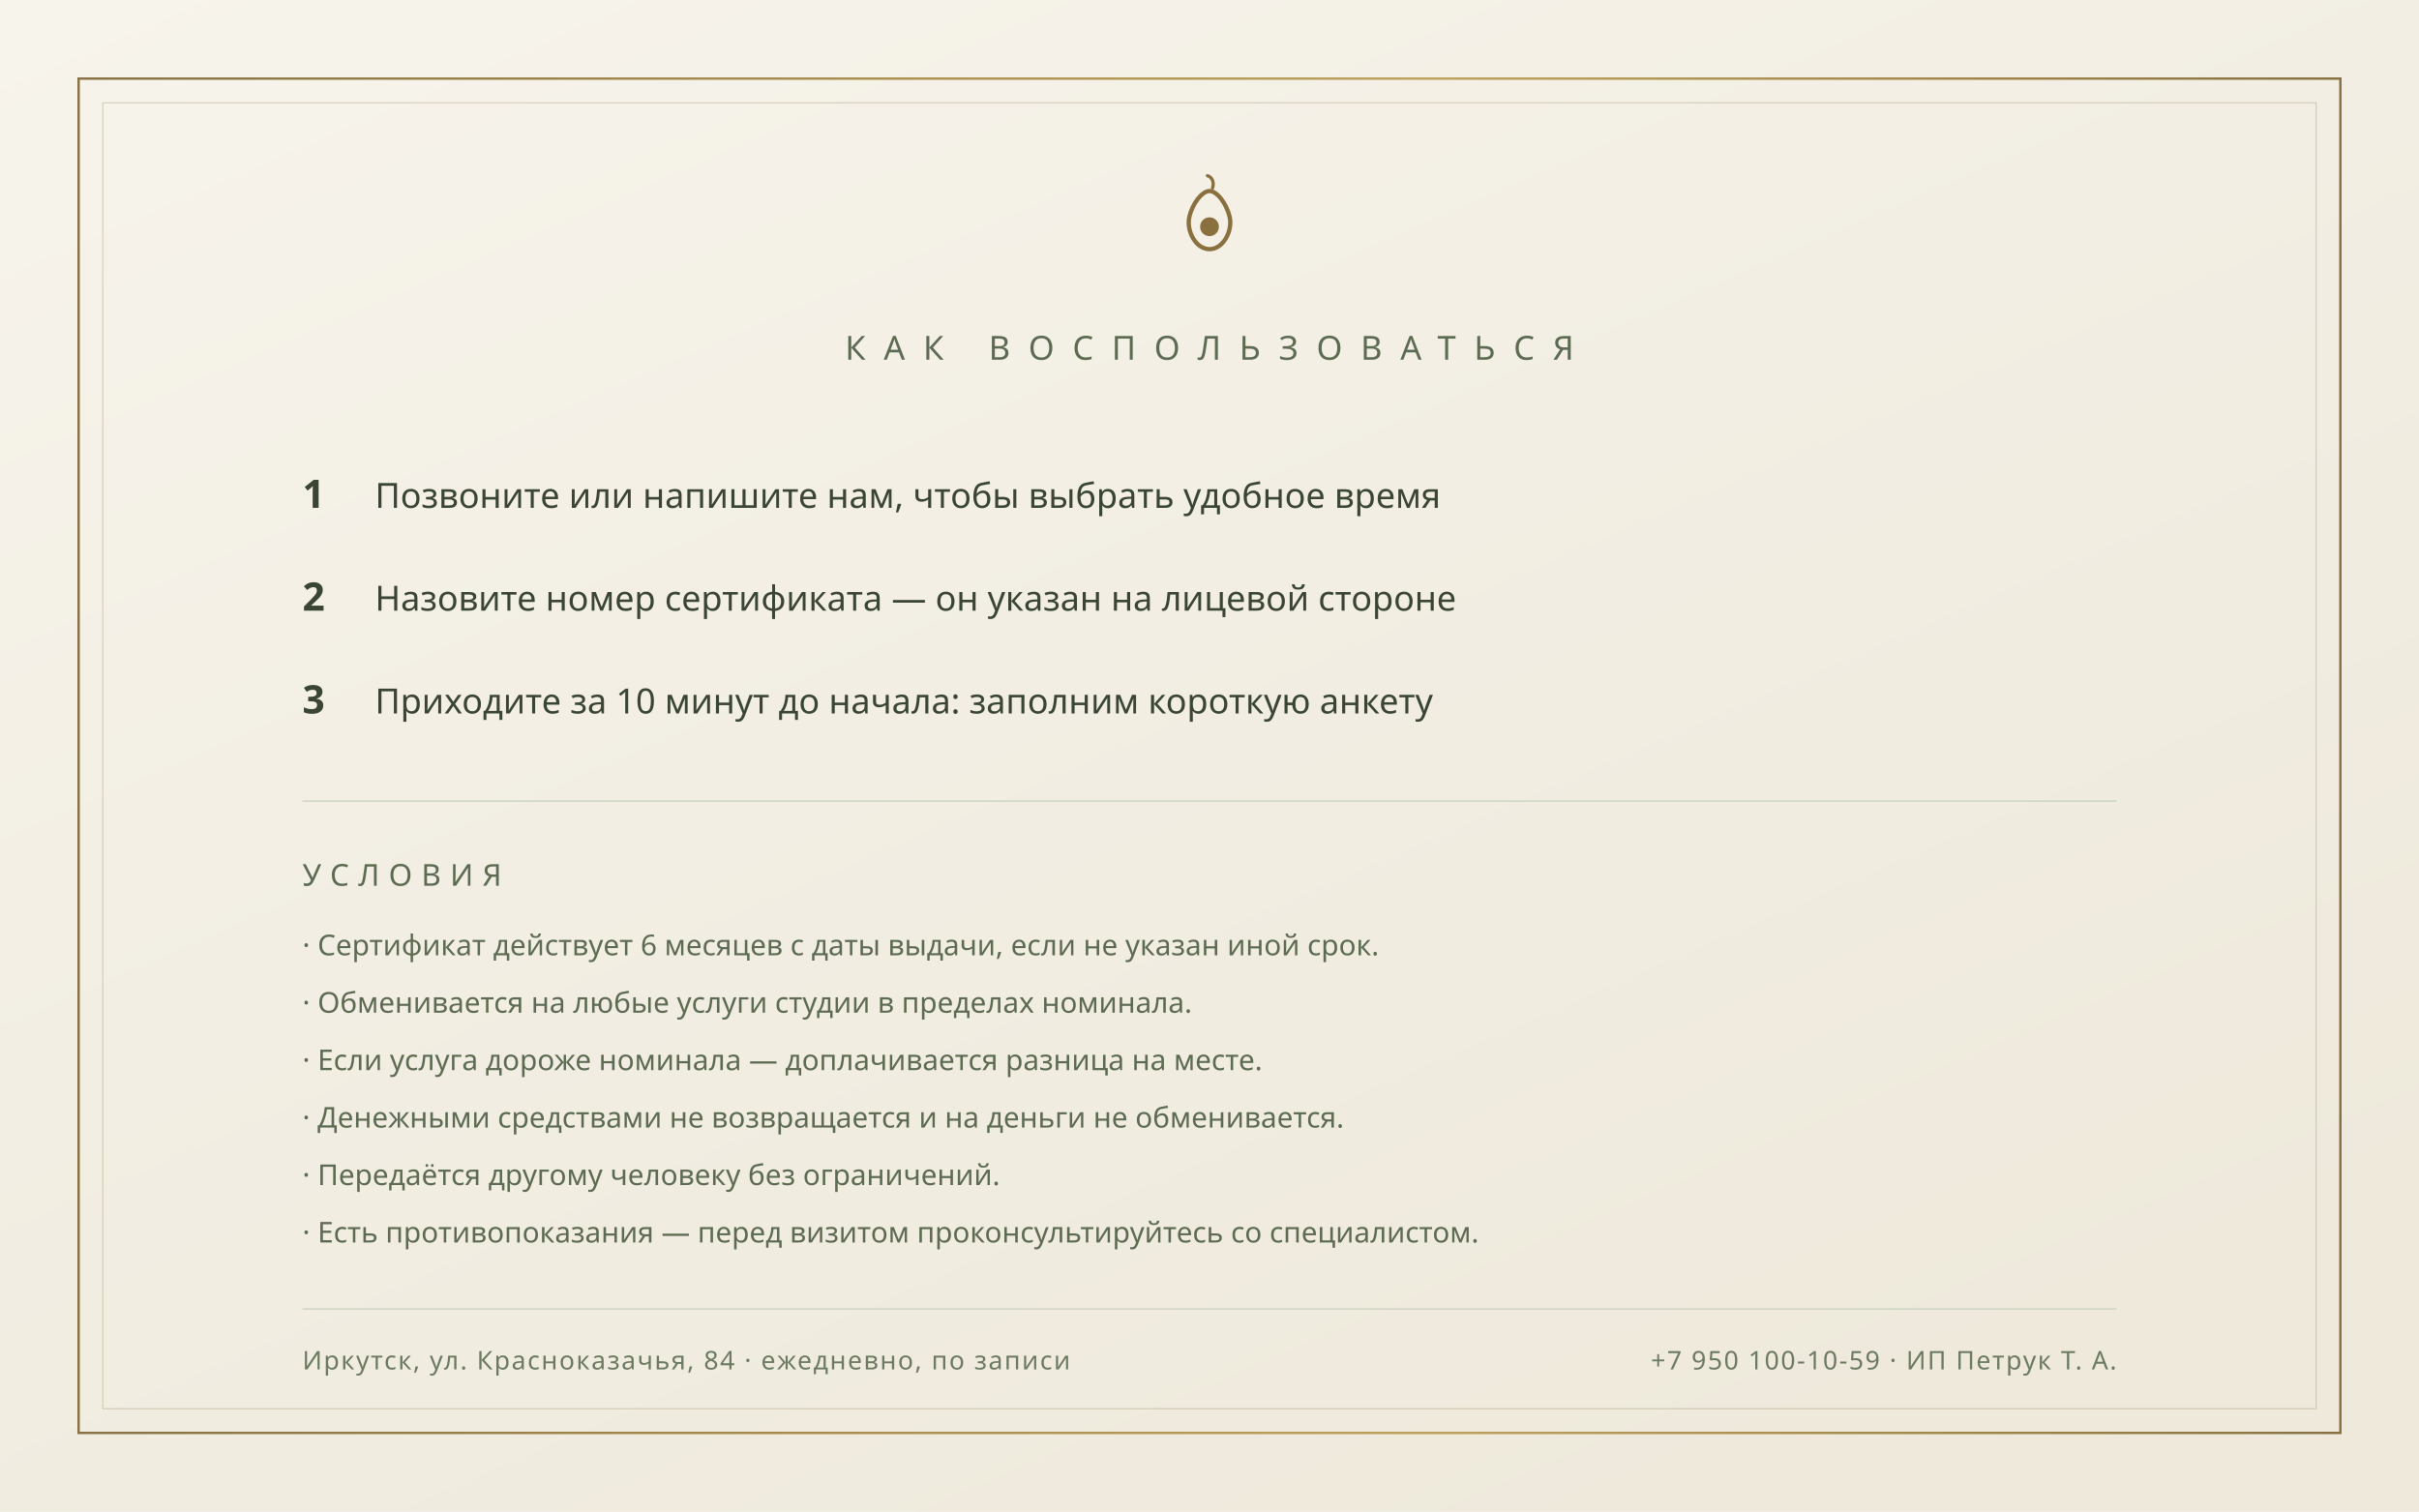
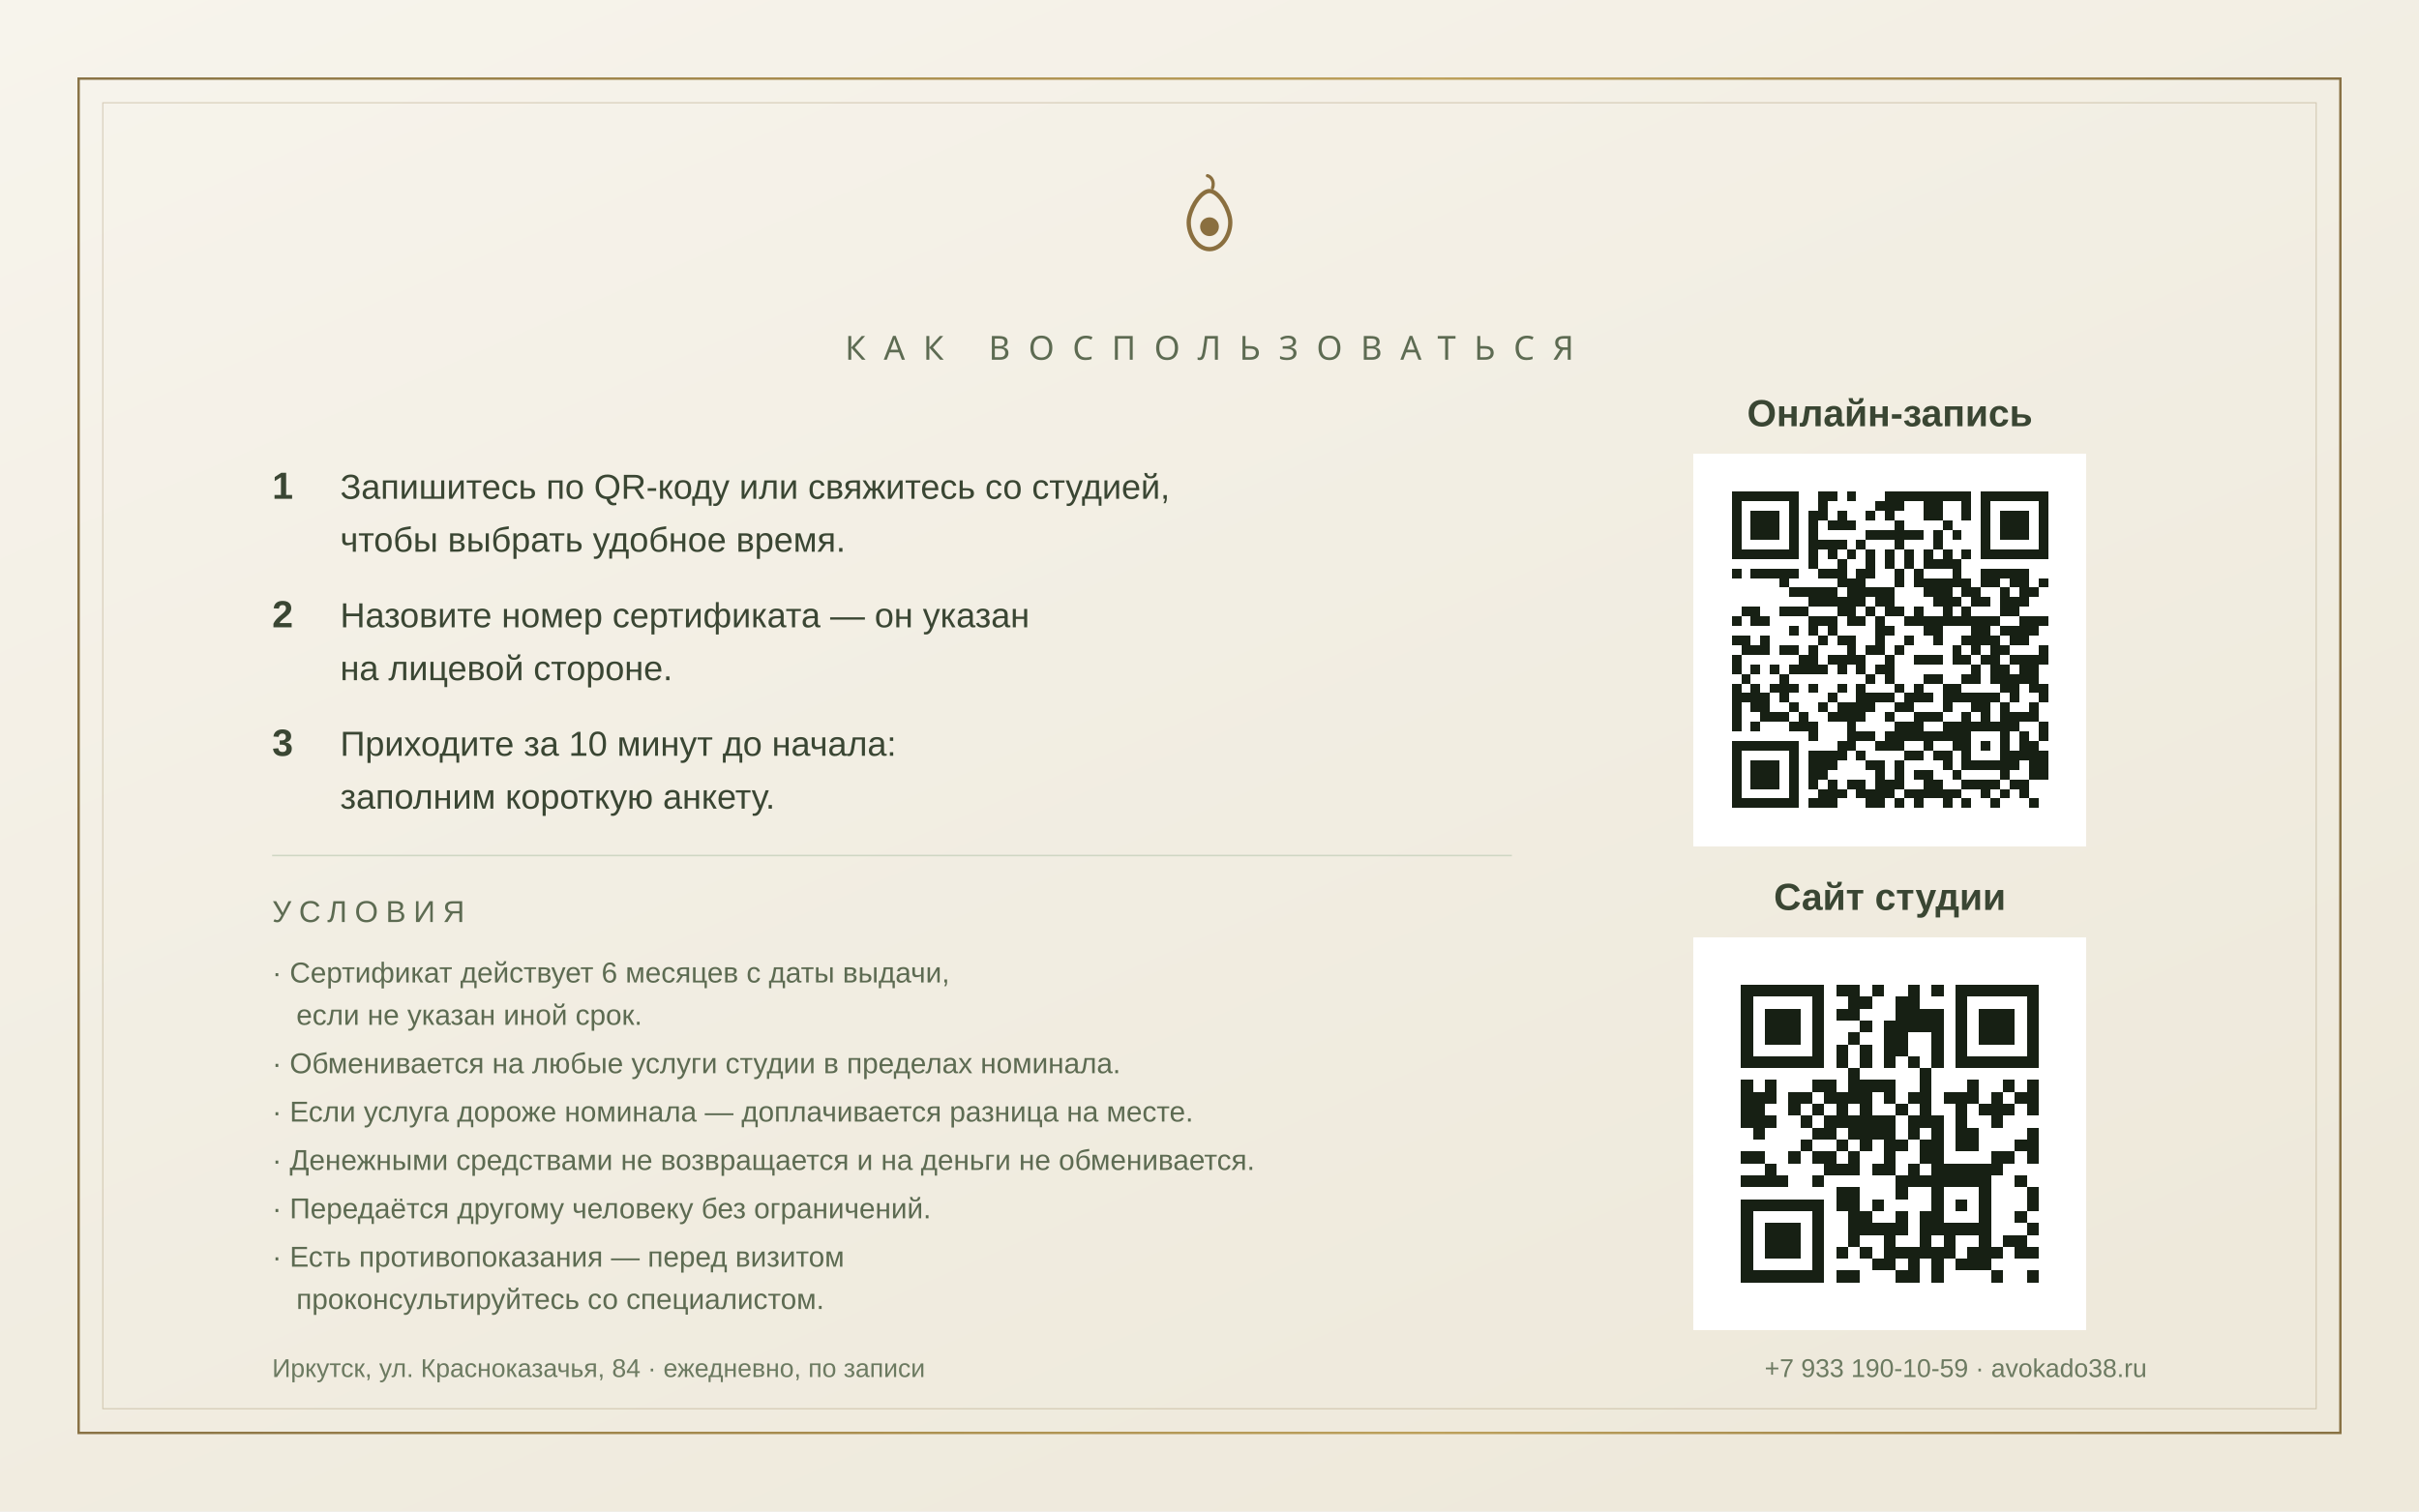
<svg xmlns="http://www.w3.org/2000/svg" viewBox="0 0 1600 1000" width="1600" height="1000" role="img" aria-label="Оборот подарочного сертификата студии Авокадо">
  <defs>
    <linearGradient id="bgb" x1="0" y1="0" x2="0.7" y2="1">
      <stop offset="0" stop-color="#f7f4ec" />
      <stop offset="0.5" stop-color="#f2eee3" />
      <stop offset="1" stop-color="#eee9db" />
    </linearGradient>
    <linearGradient id="goldb" x1="0" y1="0" x2="1" y2="0">
      <stop offset="0" stop-color="#7d6534" />
      <stop offset="0.35" stop-color="#a3853f" />
      <stop offset="0.6" stop-color="#b8994e" />
      <stop offset="0.85" stop-color="#96793a" />
      <stop offset="1" stop-color="#7d6534" />
    </linearGradient>
  </defs>
  <rect width="1600" height="1000" fill="url(#bgb)" />
  <rect x="52" y="52" width="1496" height="896" fill="none" stroke="url(#goldb)" stroke-width="1.6" opacity="0.9" />
  <rect x="68" y="68" width="1464" height="864" fill="none" stroke="#8a6f3f" stroke-width="0.7" opacity="0.3" />
  <g transform="translate(800,150) scale(1.35) translate(-24,-27)">
    <path d="M25.5 8 C26.5 5 25 2.5 23 2" fill="none" stroke="#8a6f3f" stroke-width="1.6" stroke-linecap="round" />
    <path d="M24 9.5 C20.4 9.5 15.6 15.6 14.1 22.3 C12.6 29.1 17.3 38 24 38 C30.7 38 35.4 29.1 33.9 22.3 C32.4 15.6 27.6 9.5 24 9.5 Z" fill="none" stroke="#8a6f3f" stroke-width="2.1" stroke-linejoin="round" />
    <circle cx="24" cy="27" r="4.6" fill="#8a6f3f" />
  </g>
  <text x="800" y="238" text-anchor="middle" font-family="Manrope, sans-serif" font-size="22" letter-spacing="12" fill="#5d6b52">КАК ВОСПОЛЬЗОВАТЬСЯ</text>
  <line x1="620" y1="268" x2="980" y2="268" stroke="url(#goldb)" stroke-width="1" opacity="0.6" />
-   <g font-family="Manrope, sans-serif" fill="#3a4633">
-     <text x="200" y="336" font-size="26" font-weight="600">1</text>
-     <text x="248" y="336" font-size="23">Позвоните или напишите нам, чтобы выбрать удобное время</text>
-     <text x="200" y="404" font-size="26" font-weight="600">2</text>
-     <text x="248" y="404" font-size="23">Назовите номер сертификата — он указан на лицевой стороне</text>
-     <text x="200" y="472" font-size="26" font-weight="600">3</text>
-     <text x="248" y="472" font-size="23">Приходите за 10 минут до начала: заполним короткую анкету</text>
+   <g font-family="Manrope, Arial, sans-serif" fill="#3a4633">
+     <text x="180" y="330" font-size="25" font-weight="600">1</text>
+     <text x="225" y="330" font-size="23">Запишитесь по QR-коду или свяжитесь со студией,</text>
+     <text x="225" y="365" font-size="23">чтобы выбрать удобное время.</text>
+     <text x="180" y="415" font-size="25" font-weight="600">2</text>
+     <text x="225" y="415" font-size="23">Назовите номер сертификата — он указан</text>
+     <text x="225" y="450" font-size="23">на лицевой стороне.</text>
+     <text x="180" y="500" font-size="25" font-weight="600">3</text>
+     <text x="225" y="500" font-size="23">Приходите за 10 минут до начала:</text>
+     <text x="225" y="535" font-size="23">заполним короткую анкету.</text>
  </g>
-   <line x1="200" y1="530" x2="1400" y2="530" stroke="#cfd6c3" stroke-width="1" />
-   <text x="200" y="586" font-family="Manrope, sans-serif" font-size="20" letter-spacing="6" fill="#5d6b52">УСЛОВИЯ</text>
-   <g font-family="Manrope, sans-serif" font-size="19" fill="#5d6b52">
-     <text x="200" y="632">· Сертификат действует 6 месяцев с даты выдачи, если не указан иной срок.</text>
-     <text x="200" y="670">· Обменивается на любые услуги студии в пределах номинала.</text>
-     <text x="200" y="708">· Если услуга дороже номинала — доплачивается разница на месте.</text>
-     <text x="200" y="746">· Денежными средствами не возвращается и на деньги не обменивается.</text>
-     <text x="200" y="784">· Передаётся другому человеку без ограничений.</text>
-     <text x="200" y="822">· Есть противопоказания — перед визитом проконсультируйтесь со специалистом.</text>
+   <line x1="180" y1="566" x2="1000" y2="566" stroke="#cfd6c3" stroke-width="1" />
+   <text x="180" y="610" font-family="Manrope, Arial, sans-serif" font-size="20" letter-spacing="5" fill="#5d6b52">УСЛОВИЯ</text>
+   <g font-family="Manrope, Arial, sans-serif" font-size="19" fill="#5d6b52">
+     <text x="180" y="650">· Сертификат действует 6 месяцев с даты выдачи,</text>
+     <text x="196" y="678">если не указан иной срок.</text>
+     <text x="180" y="710">· Обменивается на любые услуги студии в пределах номинала.</text>
+     <text x="180" y="742">· Если услуга дороже номинала — доплачивается разница на месте.</text>
+     <text x="180" y="774">· Денежными средствами не возвращается и на деньги не обменивается.</text>
+     <text x="180" y="806">· Передаётся другому человеку без ограничений.</text>
+     <text x="180" y="838">· Есть противопоказания — перед визитом</text>
+     <text x="196" y="866">проконсультируйтесь со специалистом.</text>
  </g>
-   <line x1="200" y1="866" x2="1400" y2="866" stroke="#cfd6c3" stroke-width="1" />
-   <g font-family="Manrope, sans-serif" font-size="17" fill="#6c7a61" letter-spacing="1">
-     <text x="200" y="906">Иркутск, ул. Красноказачья, 84 · ежедневно, по записи</text>
-     <text x="1400" y="906" text-anchor="end">+7 950 100-10-59 · ИП Петрук Т. А.</text>
+   <g font-family="Manrope, Arial, sans-serif" font-size="17" fill="#6c7a61">
+     <text x="180" y="911">Иркутск, ул. Красноказачья, 84 · ежедневно, по записи</text>
+     <text x="1420" y="911" text-anchor="end">+7 933 190-10-59 · avokado38.ru</text>
+   </g>
+   <g id="qr-booking" aria-label="Онлайн-запись: https://n396010.yclients.com/company/375899/personal/menu">
+     <text x="1250" y="282" text-anchor="middle" font-family="Manrope, Arial, sans-serif" font-size="25" font-weight="600" fill="#3a4633">Онлайн-запись</text>
+     <svg x="1120" y="300" width="260" height="260" viewBox="0 0 41 41" shape-rendering="crispEdges">
+       <rect width="41" height="41" fill="#fff" />
+       <path d="M4,4h1v1h-1zM5,4h1v1h-1zM6,4h1v1h-1zM7,4h1v1h-1zM8,4h1v1h-1zM9,4h1v1h-1zM10,4h1v1h-1zM13,4h1v1h-1zM14,4h1v1h-1zM16,4h1v1h-1zM20,4h1v1h-1zM21,4h1v1h-1zM22,4h1v1h-1zM23,4h1v1h-1zM24,4h1v1h-1zM25,4h1v1h-1zM26,4h1v1h-1zM27,4h1v1h-1zM28,4h1v1h-1zM30,4h1v1h-1zM31,4h1v1h-1zM32,4h1v1h-1zM33,4h1v1h-1zM34,4h1v1h-1zM35,4h1v1h-1zM36,4h1v1h-1zM4,5h1v1h-1zM10,5h1v1h-1zM13,5h1v1h-1zM19,5h1v1h-1zM20,5h1v1h-1zM21,5h1v1h-1zM24,5h1v1h-1zM25,5h1v1h-1zM28,5h1v1h-1zM30,5h1v1h-1zM36,5h1v1h-1zM4,6h1v1h-1zM6,6h1v1h-1zM7,6h1v1h-1zM8,6h1v1h-1zM10,6h1v1h-1zM12,6h1v1h-1zM13,6h1v1h-1zM15,6h1v1h-1zM18,6h1v1h-1zM20,6h1v1h-1zM24,6h1v1h-1zM25,6h1v1h-1zM28,6h1v1h-1zM30,6h1v1h-1zM32,6h1v1h-1zM33,6h1v1h-1zM34,6h1v1h-1zM36,6h1v1h-1zM4,7h1v1h-1zM6,7h1v1h-1zM7,7h1v1h-1zM8,7h1v1h-1zM10,7h1v1h-1zM12,7h1v1h-1zM14,7h1v1h-1zM15,7h1v1h-1zM16,7h1v1h-1zM21,7h1v1h-1zM26,7h1v1h-1zM30,7h1v1h-1zM32,7h1v1h-1zM33,7h1v1h-1zM34,7h1v1h-1zM36,7h1v1h-1zM4,8h1v1h-1zM6,8h1v1h-1zM7,8h1v1h-1zM8,8h1v1h-1zM10,8h1v1h-1zM12,8h1v1h-1zM18,8h1v1h-1zM19,8h1v1h-1zM20,8h1v1h-1zM21,8h1v1h-1zM22,8h1v1h-1zM23,8h1v1h-1zM25,8h1v1h-1zM27,8h1v1h-1zM30,8h1v1h-1zM32,8h1v1h-1zM33,8h1v1h-1zM34,8h1v1h-1zM36,8h1v1h-1zM4,9h1v1h-1zM10,9h1v1h-1zM12,9h1v1h-1zM13,9h1v1h-1zM14,9h1v1h-1zM15,9h1v1h-1zM17,9h1v1h-1zM21,9h1v1h-1zM25,9h1v1h-1zM30,9h1v1h-1zM36,9h1v1h-1zM4,10h1v1h-1zM5,10h1v1h-1zM6,10h1v1h-1zM7,10h1v1h-1zM8,10h1v1h-1zM9,10h1v1h-1zM10,10h1v1h-1zM12,10h1v1h-1zM14,10h1v1h-1zM16,10h1v1h-1zM18,10h1v1h-1zM20,10h1v1h-1zM22,10h1v1h-1zM24,10h1v1h-1zM26,10h1v1h-1zM28,10h1v1h-1zM30,10h1v1h-1zM31,10h1v1h-1zM32,10h1v1h-1zM33,10h1v1h-1zM34,10h1v1h-1zM35,10h1v1h-1zM36,10h1v1h-1zM12,11h1v1h-1zM15,11h1v1h-1zM18,11h1v1h-1zM20,11h1v1h-1zM22,11h1v1h-1zM24,11h1v1h-1zM25,11h1v1h-1zM26,11h1v1h-1zM27,11h1v1h-1zM4,12h1v1h-1zM6,12h1v1h-1zM7,12h1v1h-1zM8,12h1v1h-1zM9,12h1v1h-1zM10,12h1v1h-1zM13,12h1v1h-1zM14,12h1v1h-1zM15,12h1v1h-1zM17,12h1v1h-1zM18,12h1v1h-1zM21,12h1v1h-1zM23,12h1v1h-1zM27,12h1v1h-1zM30,12h1v1h-1zM31,12h1v1h-1zM32,12h1v1h-1zM33,12h1v1h-1zM34,12h1v1h-1zM9,13h1v1h-1zM15,13h1v1h-1zM16,13h1v1h-1zM17,13h1v1h-1zM21,13h1v1h-1zM23,13h1v1h-1zM24,13h1v1h-1zM25,13h1v1h-1zM26,13h1v1h-1zM27,13h1v1h-1zM28,13h1v1h-1zM30,13h1v1h-1zM31,13h1v1h-1zM33,13h1v1h-1zM34,13h1v1h-1zM36,13h1v1h-1zM10,14h1v1h-1zM11,14h1v1h-1zM12,14h1v1h-1zM13,14h1v1h-1zM14,14h1v1h-1zM16,14h1v1h-1zM17,14h1v1h-1zM18,14h1v1h-1zM19,14h1v1h-1zM20,14h1v1h-1zM24,14h1v1h-1zM25,14h1v1h-1zM26,14h1v1h-1zM28,14h1v1h-1zM29,14h1v1h-1zM32,14h1v1h-1zM34,14h1v1h-1zM35,14h1v1h-1zM12,15h1v1h-1zM13,15h1v1h-1zM14,15h1v1h-1zM15,15h1v1h-1zM16,15h1v1h-1zM17,15h1v1h-1zM19,15h1v1h-1zM20,15h1v1h-1zM25,15h1v1h-1zM26,15h1v1h-1zM27,15h1v1h-1zM29,15h1v1h-1zM30,15h1v1h-1zM32,15h1v1h-1zM33,15h1v1h-1zM34,15h1v1h-1zM5,16h1v1h-1zM6,16h1v1h-1zM9,16h1v1h-1zM10,16h1v1h-1zM11,16h1v1h-1zM15,16h1v1h-1zM16,16h1v1h-1zM18,16h1v1h-1zM20,16h1v1h-1zM21,16h1v1h-1zM23,16h1v1h-1zM26,16h1v1h-1zM28,16h1v1h-1zM32,16h1v1h-1zM33,16h1v1h-1zM4,17h1v1h-1zM6,17h1v1h-1zM7,17h1v1h-1zM12,17h1v1h-1zM13,17h1v1h-1zM14,17h1v1h-1zM16,17h1v1h-1zM17,17h1v1h-1zM19,17h1v1h-1zM22,17h1v1h-1zM23,17h1v1h-1zM24,17h1v1h-1zM25,17h1v1h-1zM26,17h1v1h-1zM27,17h1v1h-1zM28,17h1v1h-1zM29,17h1v1h-1zM30,17h1v1h-1zM31,17h1v1h-1zM34,17h1v1h-1zM35,17h1v1h-1zM36,17h1v1h-1zM10,18h1v1h-1zM12,18h1v1h-1zM14,18h1v1h-1zM19,18h1v1h-1zM20,18h1v1h-1zM24,18h1v1h-1zM25,18h1v1h-1zM29,18h1v1h-1zM30,18h1v1h-1zM32,18h1v1h-1zM33,18h1v1h-1zM34,18h1v1h-1zM35,18h1v1h-1zM4,19h1v1h-1zM5,19h1v1h-1zM7,19h1v1h-1zM13,19h1v1h-1zM15,19h1v1h-1zM16,19h1v1h-1zM19,19h1v1h-1zM22,19h1v1h-1zM25,19h1v1h-1zM28,19h1v1h-1zM29,19h1v1h-1zM30,19h1v1h-1zM31,19h1v1h-1zM33,19h1v1h-1zM34,19h1v1h-1zM5,20h1v1h-1zM6,20h1v1h-1zM7,20h1v1h-1zM9,20h1v1h-1zM10,20h1v1h-1zM12,20h1v1h-1zM16,20h1v1h-1zM18,20h1v1h-1zM19,20h1v1h-1zM21,20h1v1h-1zM27,20h1v1h-1zM29,20h1v1h-1zM31,20h1v1h-1zM32,20h1v1h-1zM36,20h1v1h-1zM4,21h1v1h-1zM11,21h1v1h-1zM12,21h1v1h-1zM14,21h1v1h-1zM15,21h1v1h-1zM16,21h1v1h-1zM17,21h1v1h-1zM20,21h1v1h-1zM23,21h1v1h-1zM24,21h1v1h-1zM25,21h1v1h-1zM27,21h1v1h-1zM28,21h1v1h-1zM30,21h1v1h-1zM31,21h1v1h-1zM33,21h1v1h-1zM34,21h1v1h-1zM35,21h1v1h-1zM36,21h1v1h-1zM4,22h1v1h-1zM6,22h1v1h-1zM8,22h1v1h-1zM10,22h1v1h-1zM11,22h1v1h-1zM12,22h1v1h-1zM13,22h1v1h-1zM15,22h1v1h-1zM17,22h1v1h-1zM19,22h1v1h-1zM20,22h1v1h-1zM29,22h1v1h-1zM31,22h1v1h-1zM32,22h1v1h-1zM34,22h1v1h-1zM35,22h1v1h-1zM5,23h1v1h-1zM9,23h1v1h-1zM18,23h1v1h-1zM20,23h1v1h-1zM24,23h1v1h-1zM25,23h1v1h-1zM28,23h1v1h-1zM29,23h1v1h-1zM31,23h1v1h-1zM32,23h1v1h-1zM33,23h1v1h-1zM34,23h1v1h-1zM35,23h1v1h-1zM4,24h1v1h-1zM6,24h1v1h-1zM8,24h1v1h-1zM9,24h1v1h-1zM10,24h1v1h-1zM12,24h1v1h-1zM15,24h1v1h-1zM17,24h1v1h-1zM21,24h1v1h-1zM23,24h1v1h-1zM26,24h1v1h-1zM27,24h1v1h-1zM32,24h1v1h-1zM33,24h1v1h-1zM35,24h1v1h-1zM36,24h1v1h-1zM4,25h1v1h-1zM5,25h1v1h-1zM6,25h1v1h-1zM7,25h1v1h-1zM9,25h1v1h-1zM14,25h1v1h-1zM17,25h1v1h-1zM18,25h1v1h-1zM19,25h1v1h-1zM20,25h1v1h-1zM22,25h1v1h-1zM23,25h1v1h-1zM24,25h1v1h-1zM26,25h1v1h-1zM27,25h1v1h-1zM28,25h1v1h-1zM29,25h1v1h-1zM30,25h1v1h-1zM31,25h1v1h-1zM33,25h1v1h-1zM36,25h1v1h-1zM4,26h1v1h-1zM6,26h1v1h-1zM7,26h1v1h-1zM10,26h1v1h-1zM13,26h1v1h-1zM15,26h1v1h-1zM16,26h1v1h-1zM17,26h1v1h-1zM18,26h1v1h-1zM21,26h1v1h-1zM22,26h1v1h-1zM26,26h1v1h-1zM29,26h1v1h-1zM30,26h1v1h-1zM32,26h1v1h-1zM35,26h1v1h-1zM4,27h1v1h-1zM7,27h1v1h-1zM8,27h1v1h-1zM9,27h1v1h-1zM11,27h1v1h-1zM14,27h1v1h-1zM15,27h1v1h-1zM16,27h1v1h-1zM17,27h1v1h-1zM20,27h1v1h-1zM23,27h1v1h-1zM24,27h1v1h-1zM25,27h1v1h-1zM28,27h1v1h-1zM30,27h1v1h-1zM32,27h1v1h-1zM33,27h1v1h-1zM34,27h1v1h-1zM35,27h1v1h-1zM4,28h1v1h-1zM6,28h1v1h-1zM10,28h1v1h-1zM11,28h1v1h-1zM12,28h1v1h-1zM16,28h1v1h-1zM21,28h1v1h-1zM22,28h1v1h-1zM23,28h1v1h-1zM26,28h1v1h-1zM27,28h1v1h-1zM28,28h1v1h-1zM29,28h1v1h-1zM30,28h1v1h-1zM31,28h1v1h-1zM32,28h1v1h-1zM33,28h1v1h-1zM36,28h1v1h-1zM12,29h1v1h-1zM16,29h1v1h-1zM17,29h1v1h-1zM18,29h1v1h-1zM20,29h1v1h-1zM21,29h1v1h-1zM22,29h1v1h-1zM23,29h1v1h-1zM24,29h1v1h-1zM25,29h1v1h-1zM26,29h1v1h-1zM27,29h1v1h-1zM28,29h1v1h-1zM32,29h1v1h-1zM34,29h1v1h-1zM36,29h1v1h-1zM4,30h1v1h-1zM5,30h1v1h-1zM6,30h1v1h-1zM7,30h1v1h-1zM8,30h1v1h-1zM9,30h1v1h-1zM10,30h1v1h-1zM15,30h1v1h-1zM16,30h1v1h-1zM19,30h1v1h-1zM20,30h1v1h-1zM21,30h1v1h-1zM24,30h1v1h-1zM27,30h1v1h-1zM28,30h1v1h-1zM30,30h1v1h-1zM32,30h1v1h-1zM34,30h1v1h-1zM35,30h1v1h-1zM4,31h1v1h-1zM10,31h1v1h-1zM12,31h1v1h-1zM13,31h1v1h-1zM14,31h1v1h-1zM15,31h1v1h-1zM17,31h1v1h-1zM22,31h1v1h-1zM23,31h1v1h-1zM25,31h1v1h-1zM26,31h1v1h-1zM28,31h1v1h-1zM32,31h1v1h-1zM33,31h1v1h-1zM34,31h1v1h-1zM35,31h1v1h-1zM36,31h1v1h-1zM4,32h1v1h-1zM6,32h1v1h-1zM7,32h1v1h-1zM8,32h1v1h-1zM10,32h1v1h-1zM12,32h1v1h-1zM13,32h1v1h-1zM14,32h1v1h-1zM18,32h1v1h-1zM19,32h1v1h-1zM21,32h1v1h-1zM26,32h1v1h-1zM28,32h1v1h-1zM29,32h1v1h-1zM30,32h1v1h-1zM31,32h1v1h-1zM32,32h1v1h-1zM33,32h1v1h-1zM35,32h1v1h-1zM36,32h1v1h-1zM4,33h1v1h-1zM6,33h1v1h-1zM7,33h1v1h-1zM8,33h1v1h-1zM10,33h1v1h-1zM12,33h1v1h-1zM13,33h1v1h-1zM19,33h1v1h-1zM21,33h1v1h-1zM23,33h1v1h-1zM24,33h1v1h-1zM27,33h1v1h-1zM32,33h1v1h-1zM35,33h1v1h-1zM36,33h1v1h-1zM4,34h1v1h-1zM6,34h1v1h-1zM7,34h1v1h-1zM8,34h1v1h-1zM10,34h1v1h-1zM12,34h1v1h-1zM14,34h1v1h-1zM16,34h1v1h-1zM17,34h1v1h-1zM19,34h1v1h-1zM20,34h1v1h-1zM21,34h1v1h-1zM24,34h1v1h-1zM25,34h1v1h-1zM28,34h1v1h-1zM29,34h1v1h-1zM30,34h1v1h-1zM31,34h1v1h-1zM33,34h1v1h-1zM34,34h1v1h-1zM4,35h1v1h-1zM10,35h1v1h-1zM13,35h1v1h-1zM14,35h1v1h-1zM15,35h1v1h-1zM17,35h1v1h-1zM18,35h1v1h-1zM19,35h1v1h-1zM20,35h1v1h-1zM22,35h1v1h-1zM23,35h1v1h-1zM24,35h1v1h-1zM25,35h1v1h-1zM26,35h1v1h-1zM27,35h1v1h-1zM30,35h1v1h-1zM32,35h1v1h-1zM34,35h1v1h-1zM4,36h1v1h-1zM5,36h1v1h-1zM6,36h1v1h-1zM7,36h1v1h-1zM8,36h1v1h-1zM9,36h1v1h-1zM10,36h1v1h-1zM12,36h1v1h-1zM13,36h1v1h-1zM14,36h1v1h-1zM18,36h1v1h-1zM19,36h1v1h-1zM21,36h1v1h-1zM23,36h1v1h-1zM26,36h1v1h-1zM28,36h1v1h-1zM31,36h1v1h-1zM35,36h1v1h-1z" fill="#172014" />
+     </svg>
+   </g>
+   <g id="qr-website" aria-label="Сайт студии: https://avokado38.ru/">
+     <text x="1250" y="602" text-anchor="middle" font-family="Manrope, Arial, sans-serif" font-size="25" font-weight="600" fill="#3a4633">Сайт студии</text>
+     <svg x="1120" y="620" width="260" height="260" viewBox="0 0 33 33" shape-rendering="crispEdges">
+       <rect width="33" height="33" fill="#fff" />
+       <path d="M4,4h1v1h-1zM5,4h1v1h-1zM6,4h1v1h-1zM7,4h1v1h-1zM8,4h1v1h-1zM9,4h1v1h-1zM10,4h1v1h-1zM12,4h1v1h-1zM13,4h1v1h-1zM15,4h1v1h-1zM18,4h1v1h-1zM20,4h1v1h-1zM22,4h1v1h-1zM23,4h1v1h-1zM24,4h1v1h-1zM25,4h1v1h-1zM26,4h1v1h-1zM27,4h1v1h-1zM28,4h1v1h-1zM4,5h1v1h-1zM10,5h1v1h-1zM13,5h1v1h-1zM14,5h1v1h-1zM17,5h1v1h-1zM18,5h1v1h-1zM22,5h1v1h-1zM28,5h1v1h-1zM4,6h1v1h-1zM6,6h1v1h-1zM7,6h1v1h-1zM8,6h1v1h-1zM10,6h1v1h-1zM12,6h1v1h-1zM13,6h1v1h-1zM17,6h1v1h-1zM18,6h1v1h-1zM19,6h1v1h-1zM20,6h1v1h-1zM22,6h1v1h-1zM24,6h1v1h-1zM25,6h1v1h-1zM26,6h1v1h-1zM28,6h1v1h-1zM4,7h1v1h-1zM6,7h1v1h-1zM7,7h1v1h-1zM8,7h1v1h-1zM10,7h1v1h-1zM14,7h1v1h-1zM16,7h1v1h-1zM17,7h1v1h-1zM18,7h1v1h-1zM19,7h1v1h-1zM20,7h1v1h-1zM22,7h1v1h-1zM24,7h1v1h-1zM25,7h1v1h-1zM26,7h1v1h-1zM28,7h1v1h-1zM4,8h1v1h-1zM6,8h1v1h-1zM7,8h1v1h-1zM8,8h1v1h-1zM10,8h1v1h-1zM13,8h1v1h-1zM16,8h1v1h-1zM17,8h1v1h-1zM20,8h1v1h-1zM22,8h1v1h-1zM24,8h1v1h-1zM25,8h1v1h-1zM26,8h1v1h-1zM28,8h1v1h-1zM4,9h1v1h-1zM10,9h1v1h-1zM12,9h1v1h-1zM14,9h1v1h-1zM16,9h1v1h-1zM17,9h1v1h-1zM20,9h1v1h-1zM22,9h1v1h-1zM28,9h1v1h-1zM4,10h1v1h-1zM5,10h1v1h-1zM6,10h1v1h-1zM7,10h1v1h-1zM8,10h1v1h-1zM9,10h1v1h-1zM10,10h1v1h-1zM12,10h1v1h-1zM14,10h1v1h-1zM16,10h1v1h-1zM18,10h1v1h-1zM20,10h1v1h-1zM22,10h1v1h-1zM23,10h1v1h-1zM24,10h1v1h-1zM25,10h1v1h-1zM26,10h1v1h-1zM27,10h1v1h-1zM28,10h1v1h-1zM13,11h1v1h-1zM19,11h1v1h-1zM4,12h1v1h-1zM6,12h1v1h-1zM10,12h1v1h-1zM11,12h1v1h-1zM13,12h1v1h-1zM14,12h1v1h-1zM15,12h1v1h-1zM16,12h1v1h-1zM19,12h1v1h-1zM23,12h1v1h-1zM26,12h1v1h-1zM28,12h1v1h-1zM4,13h1v1h-1zM5,13h1v1h-1zM6,13h1v1h-1zM8,13h1v1h-1zM9,13h1v1h-1zM11,13h1v1h-1zM12,13h1v1h-1zM13,13h1v1h-1zM14,13h1v1h-1zM16,13h1v1h-1zM18,13h1v1h-1zM19,13h1v1h-1zM21,13h1v1h-1zM22,13h1v1h-1zM23,13h1v1h-1zM25,13h1v1h-1zM27,13h1v1h-1zM28,13h1v1h-1zM4,14h1v1h-1zM5,14h1v1h-1zM8,14h1v1h-1zM10,14h1v1h-1zM12,14h1v1h-1zM14,14h1v1h-1zM17,14h1v1h-1zM19,14h1v1h-1zM22,14h1v1h-1zM24,14h1v1h-1zM25,14h1v1h-1zM26,14h1v1h-1zM28,14h1v1h-1zM4,15h1v1h-1zM5,15h1v1h-1zM6,15h1v1h-1zM9,15h1v1h-1zM11,15h1v1h-1zM12,15h1v1h-1zM13,15h1v1h-1zM14,15h1v1h-1zM15,15h1v1h-1zM16,15h1v1h-1zM18,15h1v1h-1zM19,15h1v1h-1zM20,15h1v1h-1zM22,15h1v1h-1zM25,15h1v1h-1zM5,16h1v1h-1zM10,16h1v1h-1zM11,16h1v1h-1zM13,16h1v1h-1zM14,16h1v1h-1zM15,16h1v1h-1zM16,16h1v1h-1zM18,16h1v1h-1zM20,16h1v1h-1zM22,16h1v1h-1zM23,16h1v1h-1zM28,16h1v1h-1zM9,17h1v1h-1zM12,17h1v1h-1zM14,17h1v1h-1zM16,17h1v1h-1zM17,17h1v1h-1zM19,17h1v1h-1zM20,17h1v1h-1zM22,17h1v1h-1zM23,17h1v1h-1zM27,17h1v1h-1zM28,17h1v1h-1zM4,18h1v1h-1zM5,18h1v1h-1zM8,18h1v1h-1zM10,18h1v1h-1zM11,18h1v1h-1zM13,18h1v1h-1zM16,18h1v1h-1zM19,18h1v1h-1zM20,18h1v1h-1zM25,18h1v1h-1zM26,18h1v1h-1zM28,18h1v1h-1zM6,19h1v1h-1zM11,19h1v1h-1zM12,19h1v1h-1zM13,19h1v1h-1zM15,19h1v1h-1zM16,19h1v1h-1zM18,19h1v1h-1zM20,19h1v1h-1zM21,19h1v1h-1zM22,19h1v1h-1zM23,19h1v1h-1zM24,19h1v1h-1zM25,19h1v1h-1zM4,20h1v1h-1zM5,20h1v1h-1zM6,20h1v1h-1zM7,20h1v1h-1zM10,20h1v1h-1zM17,20h1v1h-1zM18,20h1v1h-1zM19,20h1v1h-1zM20,20h1v1h-1zM21,20h1v1h-1zM22,20h1v1h-1zM23,20h1v1h-1zM24,20h1v1h-1zM27,20h1v1h-1zM12,21h1v1h-1zM13,21h1v1h-1zM17,21h1v1h-1zM20,21h1v1h-1zM24,21h1v1h-1zM28,21h1v1h-1zM4,22h1v1h-1zM5,22h1v1h-1zM6,22h1v1h-1zM7,22h1v1h-1zM8,22h1v1h-1zM9,22h1v1h-1zM10,22h1v1h-1zM12,22h1v1h-1zM13,22h1v1h-1zM15,22h1v1h-1zM20,22h1v1h-1zM22,22h1v1h-1zM24,22h1v1h-1zM28,22h1v1h-1zM4,23h1v1h-1zM10,23h1v1h-1zM13,23h1v1h-1zM14,23h1v1h-1zM17,23h1v1h-1zM19,23h1v1h-1zM20,23h1v1h-1zM24,23h1v1h-1zM27,23h1v1h-1zM4,24h1v1h-1zM6,24h1v1h-1zM7,24h1v1h-1zM8,24h1v1h-1zM10,24h1v1h-1zM13,24h1v1h-1zM14,24h1v1h-1zM15,24h1v1h-1zM16,24h1v1h-1zM17,24h1v1h-1zM19,24h1v1h-1zM20,24h1v1h-1zM21,24h1v1h-1zM22,24h1v1h-1zM23,24h1v1h-1zM24,24h1v1h-1zM28,24h1v1h-1zM4,25h1v1h-1zM6,25h1v1h-1zM7,25h1v1h-1zM8,25h1v1h-1zM10,25h1v1h-1zM13,25h1v1h-1zM16,25h1v1h-1zM19,25h1v1h-1zM21,25h1v1h-1zM24,25h1v1h-1zM26,25h1v1h-1zM27,25h1v1h-1zM4,26h1v1h-1zM6,26h1v1h-1zM7,26h1v1h-1zM8,26h1v1h-1zM10,26h1v1h-1zM12,26h1v1h-1zM14,26h1v1h-1zM16,26h1v1h-1zM17,26h1v1h-1zM18,26h1v1h-1zM19,26h1v1h-1zM20,26h1v1h-1zM21,26h1v1h-1zM23,26h1v1h-1zM24,26h1v1h-1zM25,26h1v1h-1zM27,26h1v1h-1zM28,26h1v1h-1zM4,27h1v1h-1zM10,27h1v1h-1zM15,27h1v1h-1zM16,27h1v1h-1zM18,27h1v1h-1zM20,27h1v1h-1zM22,27h1v1h-1zM23,27h1v1h-1zM24,27h1v1h-1zM4,28h1v1h-1zM5,28h1v1h-1zM6,28h1v1h-1zM7,28h1v1h-1zM8,28h1v1h-1zM9,28h1v1h-1zM10,28h1v1h-1zM12,28h1v1h-1zM13,28h1v1h-1zM17,28h1v1h-1zM18,28h1v1h-1zM20,28h1v1h-1zM25,28h1v1h-1zM28,28h1v1h-1z" fill="#172014" />
+     </svg>
  </g>
</svg>
